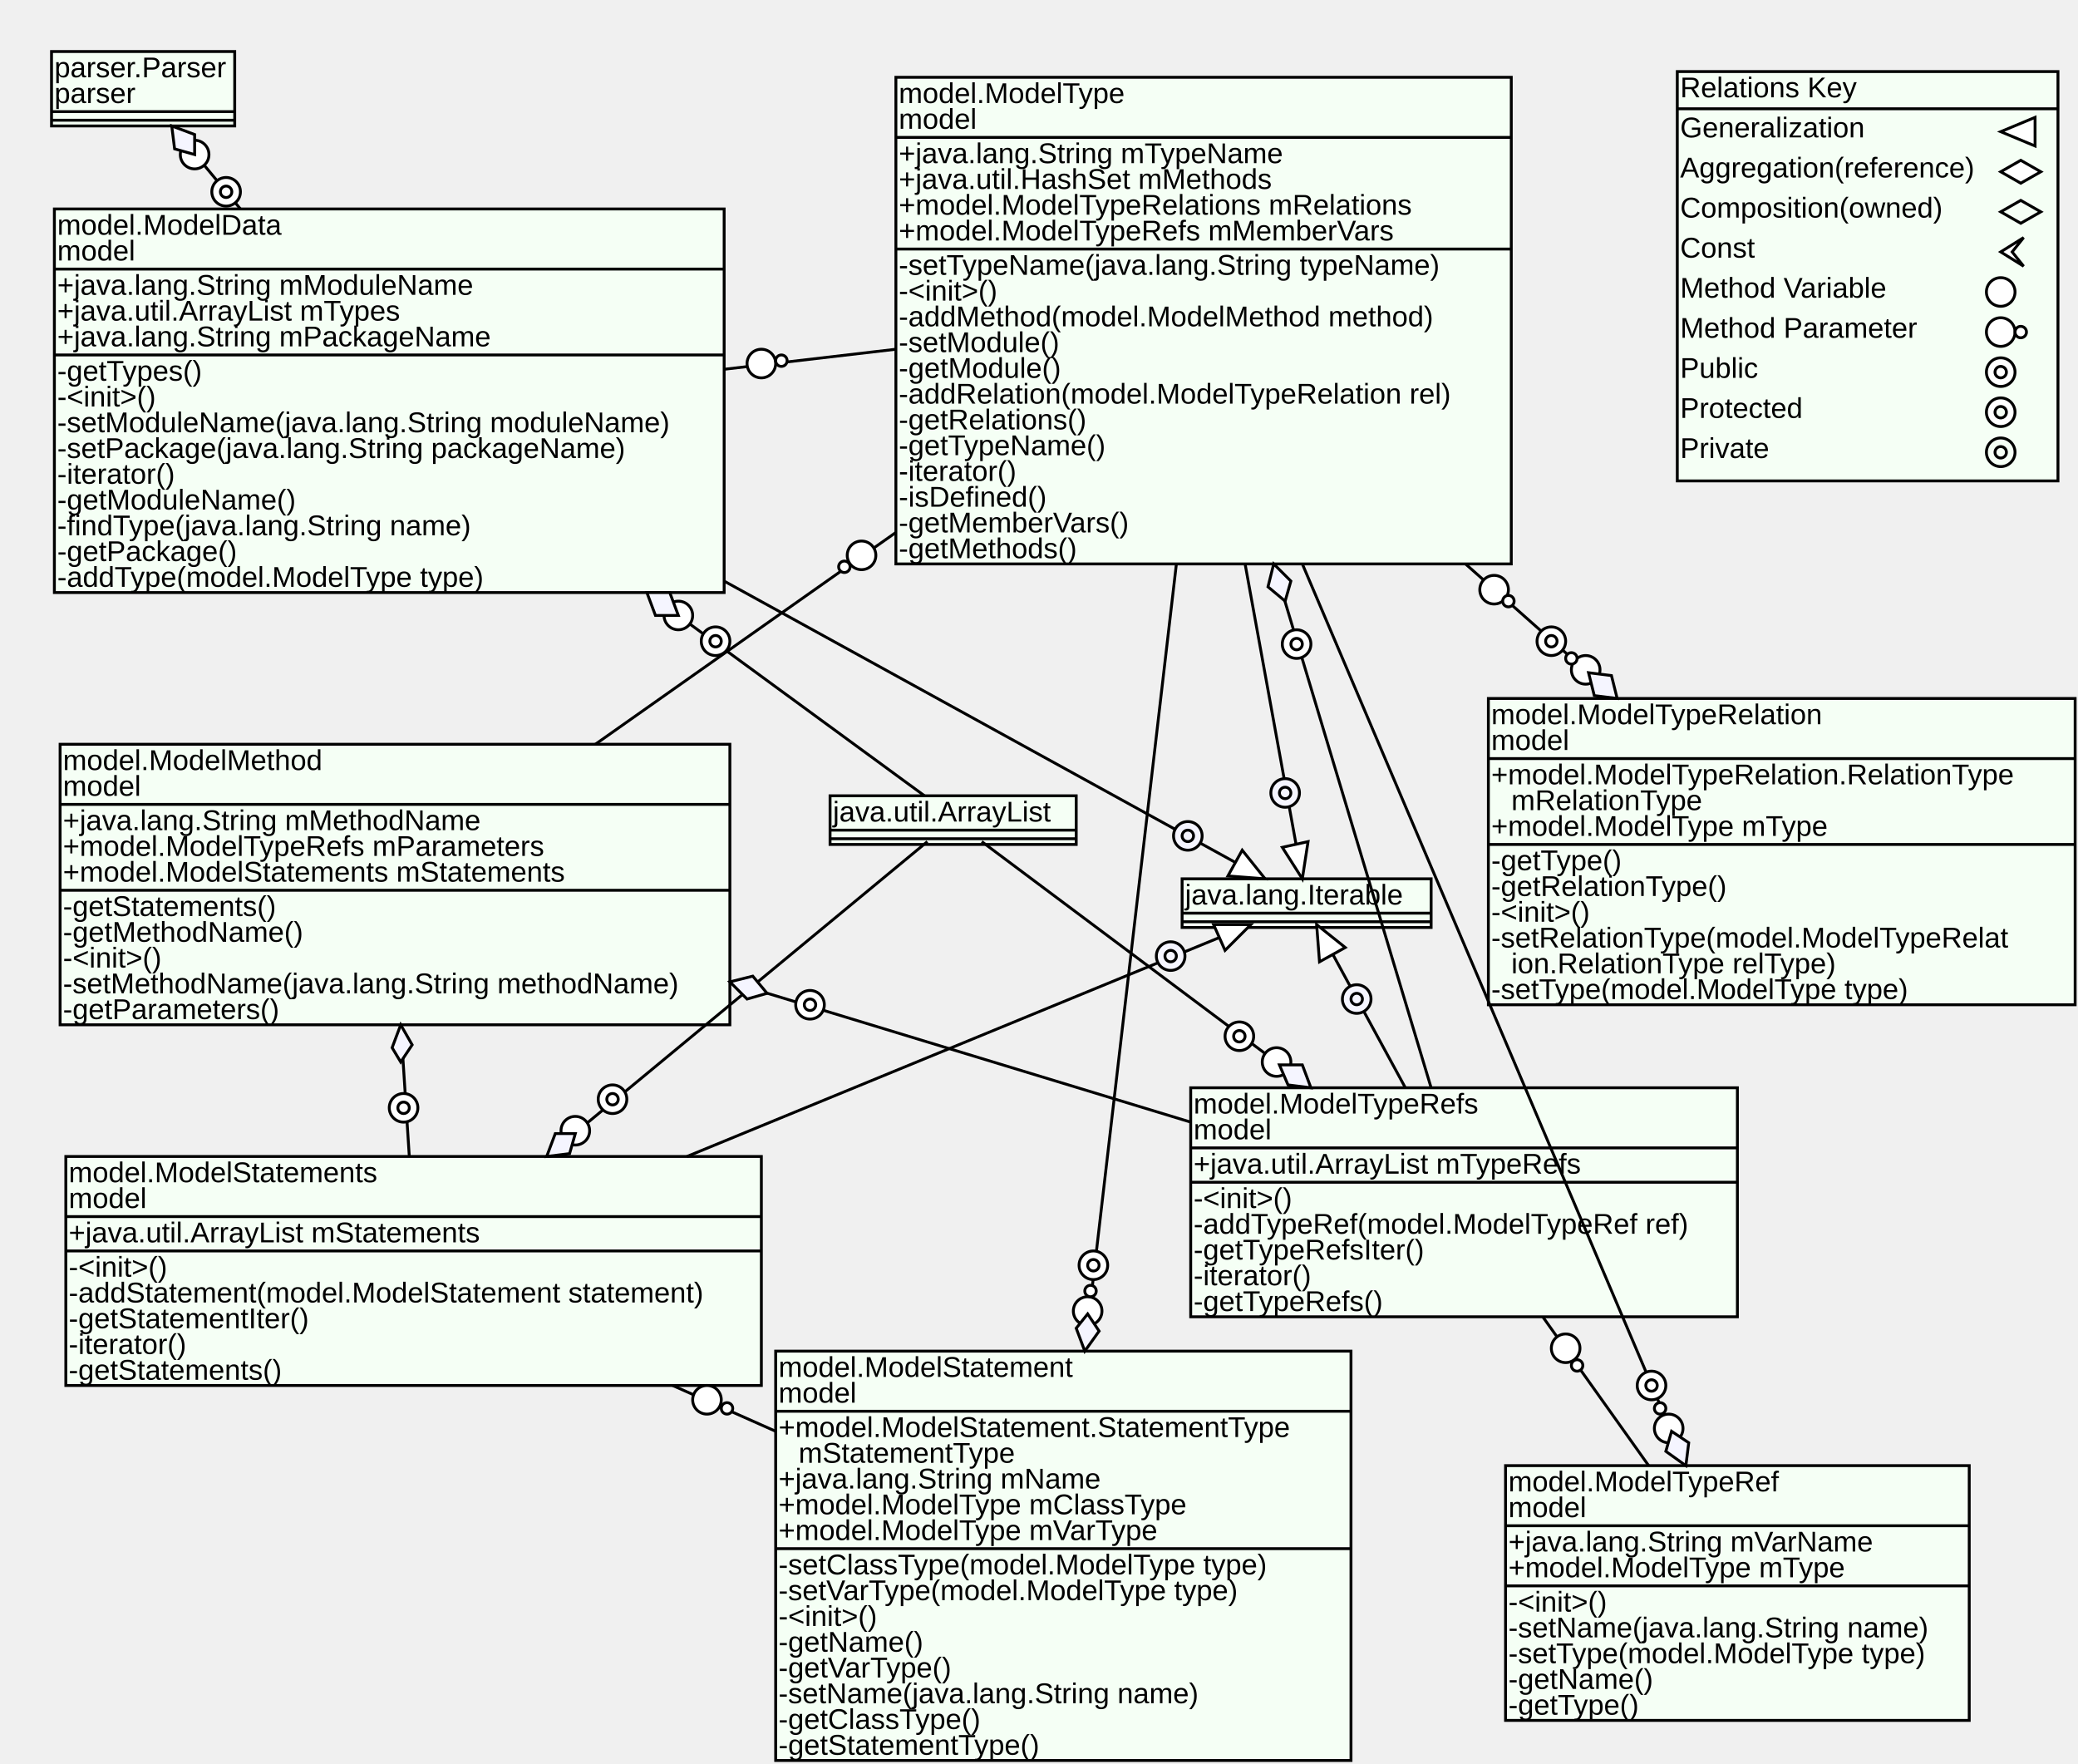
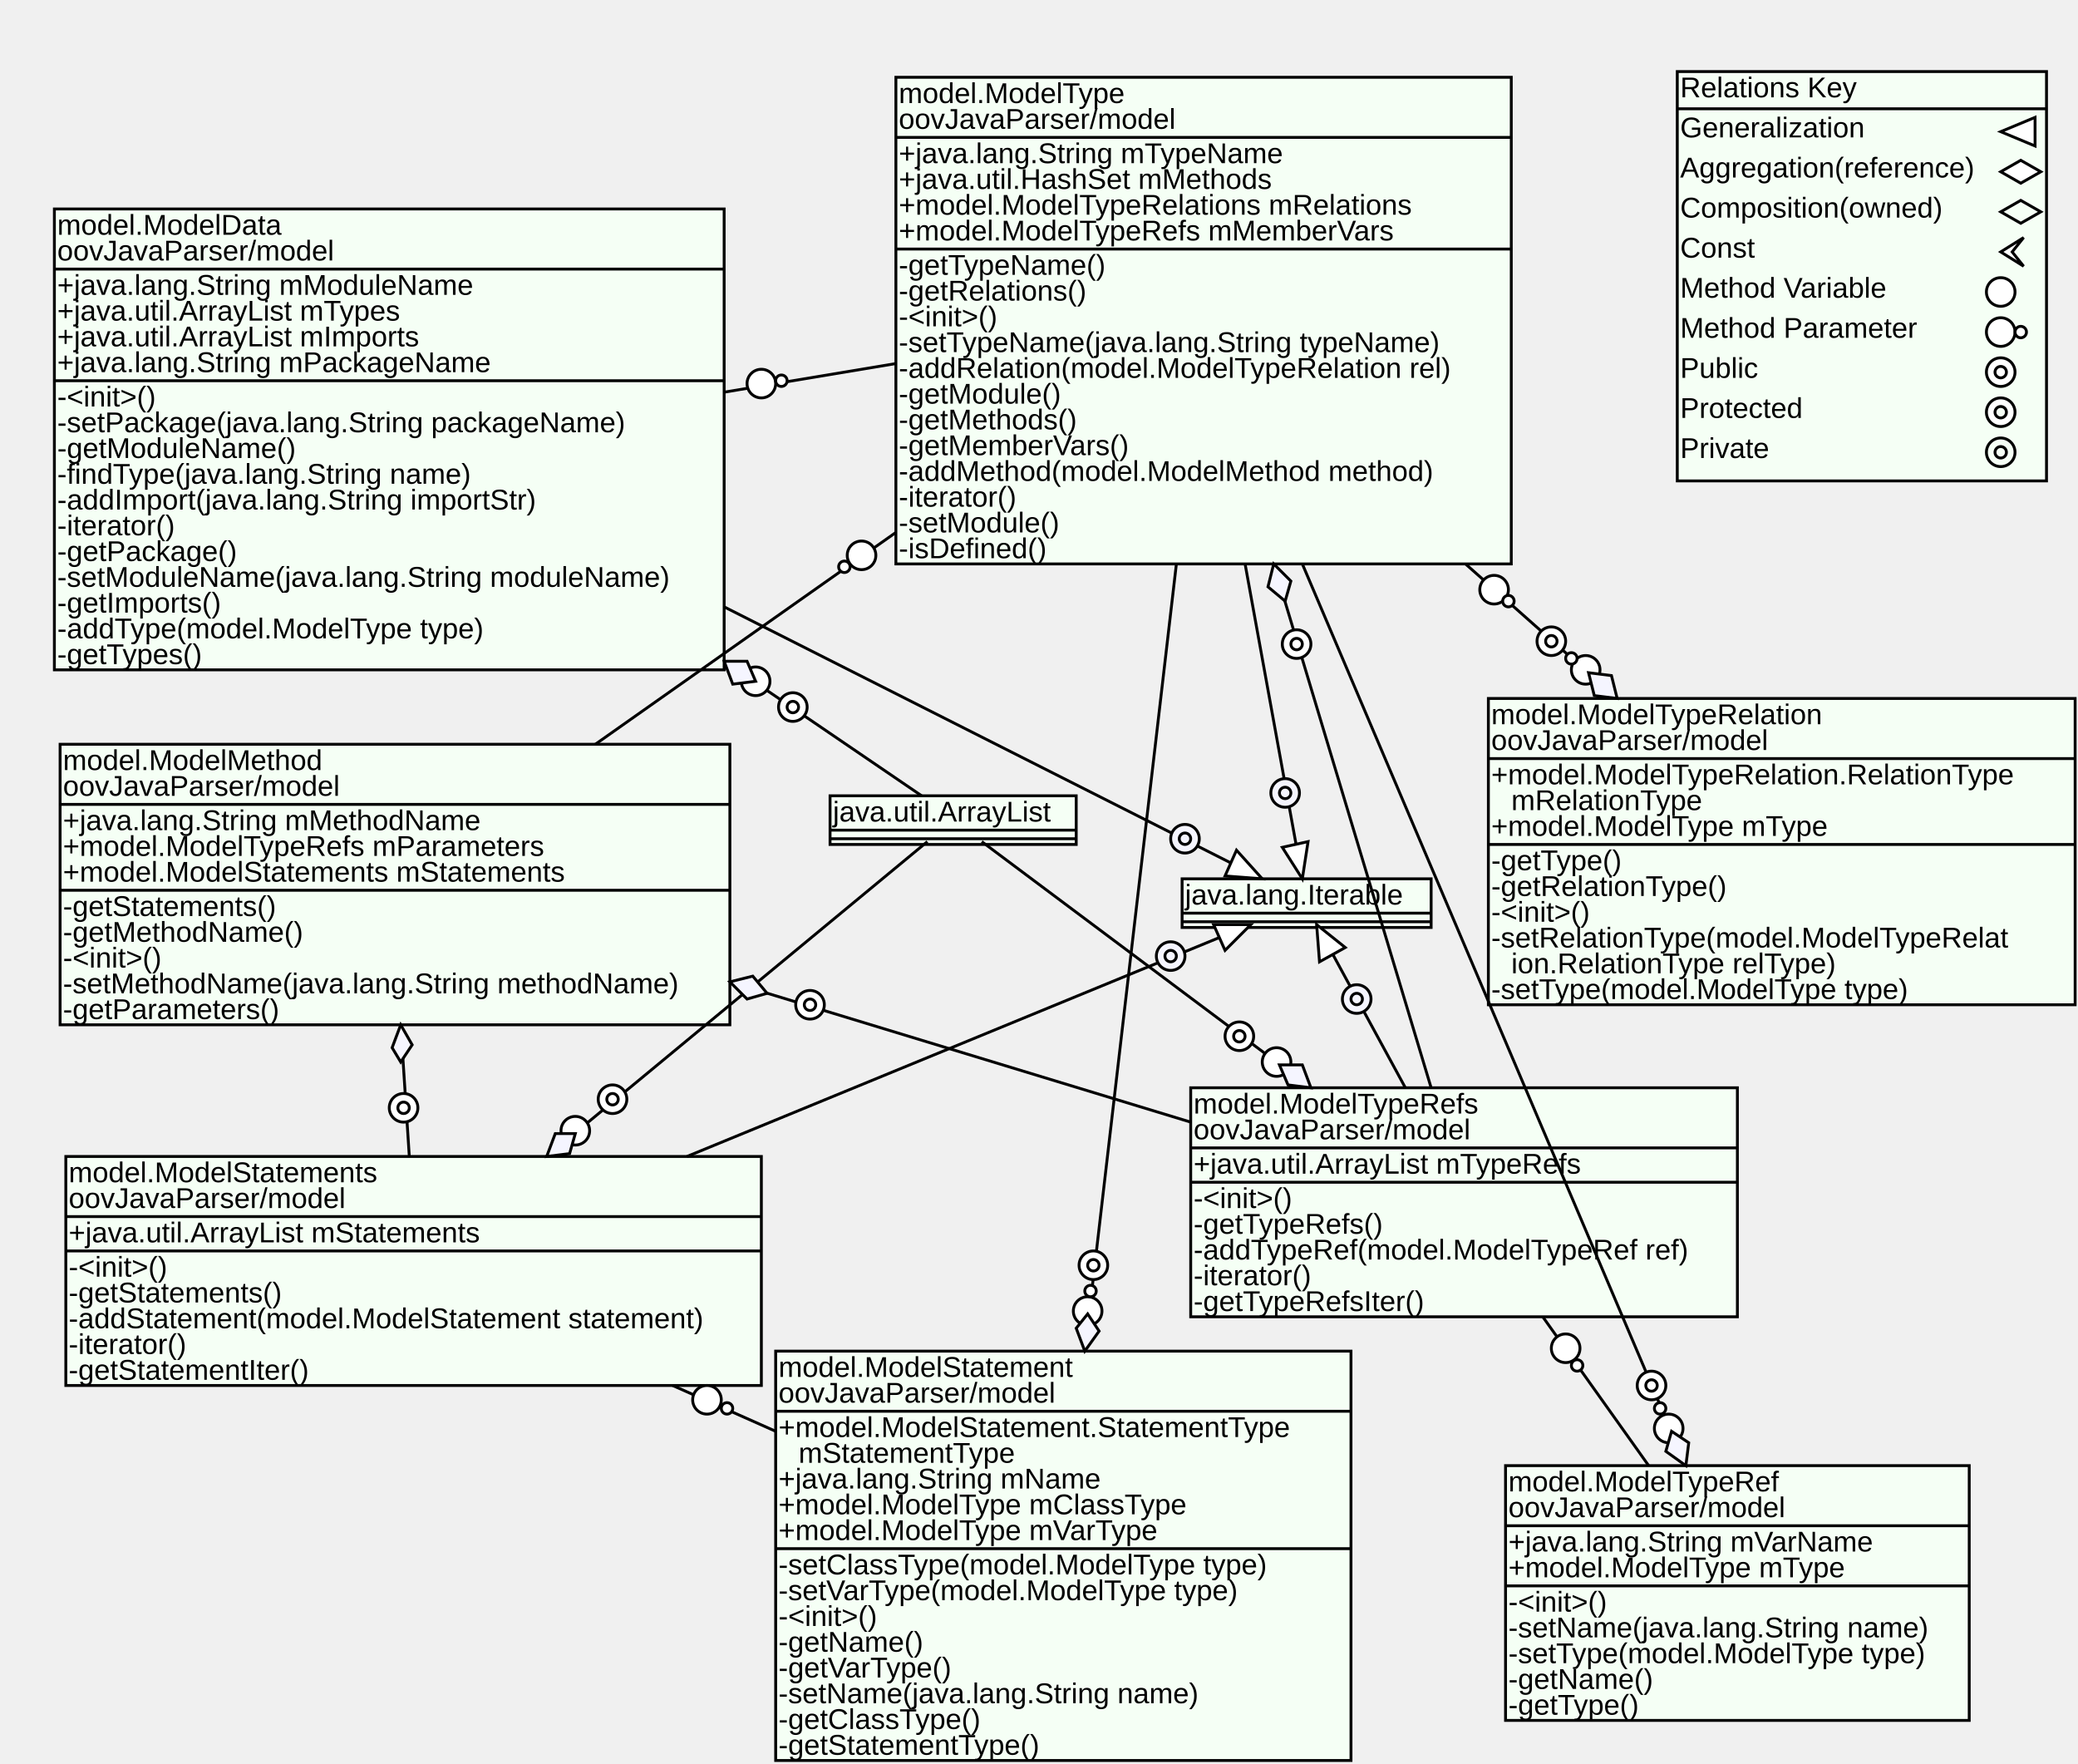
<svg xmlns="http://www.w3.org/2000/svg" version="1.1" font-family="Arial, Helvetica, sans-serif" font-size="10.00" width="726" height="616">
  <g fill="#f5fff5" stroke="#000000" style="stroke-width:1">
-     <rect x="586" y="25" width="133" height="143" />
-     <line x1="586" y1="38" x2="719" y2="38" />
+     <rect x="586" y="25" width="129" height="143" />
+     <line x1="586" y1="38" x2="715" y2="38" />
    <polygon points="699,46 711,51 711,41 699,46 " style="fill:#ffffff" />
    <polygon points="699,60 706,64 713,60 706,56 699,60 " style="fill:#ffffff" />
    <polygon points="699,74 706,78 713,74 706,70 699,74 " style="fill:#0" />
    <polygon points="699,88 707,93 703,88 707,83 699,88 " style="fill:#ffffff" />
    <circle cx="699" cy="102" r="5" style="fill:#ffffff" />
    <circle cx="699" cy="116" r="5" style="fill:#ffffff" />
    <circle cx="706" cy="116" r="2" style="fill:#ffffff" />
    <circle cx="699" cy="130" r="5" style="fill:#ffffff" />
    <circle cx="699" cy="130" r="2" style="fill:#ffffff" />
    <circle cx="699" cy="144" r="5" style="fill:#ffffff" />
    <circle cx="699" cy="144" r="2" style="fill:#0" />
    <circle cx="699" cy="158" r="5" style="fill:#0" />
    <circle cx="699" cy="158" r="2" style="fill:#0" />
  </g>
  <g stroke="none">
    <text x="587" y="34">Relations Key</text>
    <text x="587" y="48">Generalization</text>
    <text x="587" y="62">Aggregation(reference)</text>
    <text x="587" y="76">Composition(owned)</text>
    <text x="587" y="90">Const</text>
    <text x="587" y="104">Method Variable</text>
    <text x="587" y="118">Method Parameter</text>
    <text x="587" y="132">Public</text>
    <text x="587" y="146">Protected</text>
    <text x="587" y="160">Private</text>
  </g>
  <g fill="#f5fff5" stroke="#000000" style="stroke-width:1">
-     <rect x="19" y="73" width="234" height="134" />
+     <rect x="19" y="73" width="234" height="161" />
    <line x1="19" y1="94" x2="253" y2="94" />
-     <line x1="19" y1="124" x2="253" y2="124" />
+     <line x1="19" y1="133" x2="253" y2="133" />
  </g>
  <g stroke="none">
    <text x="20" y="82">model.ModelData</text>
-     <text x="20" y="91">model</text>
+     <text x="20" y="91">oovJavaParser/model</text>
    <text x="20" y="103">+java.lang.String mModuleName</text>
    <text x="20" y="112">+java.util.ArrayList mTypes</text>
-     <text x="20" y="121">+java.lang.String mPackageName</text>
-     <text x="20" y="133">-getTypes()</text>
+     <text x="20" y="121">+java.util.ArrayList mImports</text>
+     <text x="20" y="130">+java.lang.String mPackageName</text>
    <text x="20" y="142">-&lt;init&gt;()</text>
-     <text x="20" y="151">-setModuleName(java.lang.String moduleName)</text>
-     <text x="20" y="160">-setPackage(java.lang.String packageName)</text>
-     <text x="20" y="169">-iterator()</text>
-     <text x="20" y="178">-getModuleName()</text>
-     <text x="20" y="187">-findType(java.lang.String name)</text>
+     <text x="20" y="151">-setPackage(java.lang.String packageName)</text>
+     <text x="20" y="160">-getModuleName()</text>
+     <text x="20" y="169">-findType(java.lang.String name)</text>
+     <text x="20" y="178">-addImport(java.lang.String importStr)</text>
+     <text x="20" y="187">-iterator()</text>
    <text x="20" y="196">-getPackage()</text>
-     <text x="20" y="205">-addType(model.ModelType type)</text>
+     <text x="20" y="205">-setModuleName(java.lang.String moduleName)</text>
+     <text x="20" y="214">-getImports()</text>
+     <text x="20" y="223">-addType(model.ModelType type)</text>
+     <text x="20" y="232">-getTypes()</text>
  </g>
  <g stroke="none" font-style="italic">
</g>
  <g fill="#f5fff5" stroke="#000000" style="stroke-width:1">
    <rect x="290" y="278" width="86" height="17" />
    <line x1="290" y1="290" x2="376" y2="290" />
    <line x1="290" y1="293" x2="376" y2="293" />
  </g>
  <g stroke="none">
    <text x="291" y="287">java.util.ArrayList</text>
  </g>
  <g stroke="none" font-style="italic">
</g>
  <g fill="#f5fff5" stroke="#000000" style="stroke-width:1">
    <rect x="413" y="307" width="87" height="17" />
    <line x1="413" y1="319" x2="500" y2="319" />
    <line x1="413" y1="322" x2="500" y2="322" />
  </g>
  <g stroke="none">
    <text x="414" y="316">java.lang.Iterable</text>
  </g>
  <g stroke="none" font-style="italic">
</g>
  <g fill="#f5fff5" stroke="#000000" style="stroke-width:1">
    <rect x="313" y="27" width="215" height="170" />
    <line x1="313" y1="48" x2="528" y2="48" />
    <line x1="313" y1="87" x2="528" y2="87" />
  </g>
  <g stroke="none">
    <text x="314" y="36">model.ModelType</text>
-     <text x="314" y="45">model</text>
+     <text x="314" y="45">oovJavaParser/model</text>
    <text x="314" y="57">+java.lang.String mTypeName</text>
    <text x="314" y="66">+java.util.HashSet mMethods</text>
    <text x="314" y="75">+model.ModelTypeRelations mRelations</text>
    <text x="314" y="84">+model.ModelTypeRefs mMemberVars</text>
-     <text x="314" y="96">-setTypeName(java.lang.String typeName)</text>
-     <text x="314" y="105">-&lt;init&gt;()</text>
-     <text x="314" y="114">-addMethod(model.ModelMethod method)</text>
-     <text x="314" y="123">-setModule()</text>
-     <text x="314" y="132">-getModule()</text>
-     <text x="314" y="141">-addRelation(model.ModelTypeRelation rel)</text>
-     <text x="314" y="150">-getRelations()</text>
-     <text x="314" y="159">-getTypeName()</text>
-     <text x="314" y="168">-iterator()</text>
-     <text x="314" y="177">-isDefined()</text>
-     <text x="314" y="186">-getMemberVars()</text>
-     <text x="314" y="195">-getMethods()</text>
-   </g>
-   <g stroke="none" font-style="italic">
- </g>
-   <g fill="#f5fff5" stroke="#000000" style="stroke-width:1">
-     <rect x="18" y="18" width="64" height="26" />
-     <line x1="18" y1="39" x2="82" y2="39" />
-     <line x1="18" y1="42" x2="82" y2="42" />
-   </g>
-   <g stroke="none">
-     <text x="19" y="27">parser.Parser</text>
-     <text x="19" y="36">parser</text>
+     <text x="314" y="96">-getTypeName()</text>
+     <text x="314" y="105">-getRelations()</text>
+     <text x="314" y="114">-&lt;init&gt;()</text>
+     <text x="314" y="123">-setTypeName(java.lang.String typeName)</text>
+     <text x="314" y="132">-addRelation(model.ModelTypeRelation rel)</text>
+     <text x="314" y="141">-getModule()</text>
+     <text x="314" y="150">-getMethods()</text>
+     <text x="314" y="159">-getMemberVars()</text>
+     <text x="314" y="168">-addMethod(model.ModelMethod method)</text>
+     <text x="314" y="177">-iterator()</text>
+     <text x="314" y="186">-setModule()</text>
+     <text x="314" y="195">-isDefined()</text>
  </g>
  <g stroke="none" font-style="italic">
</g>
  <g fill="#f5fff5" stroke="#000000" style="stroke-width:1">
    <rect x="21" y="260" width="234" height="98" />
    <line x1="21" y1="281" x2="255" y2="281" />
    <line x1="21" y1="311" x2="255" y2="311" />
  </g>
  <g stroke="none">
    <text x="22" y="269">model.ModelMethod</text>
-     <text x="22" y="278">model</text>
+     <text x="22" y="278">oovJavaParser/model</text>
    <text x="22" y="290">+java.lang.String mMethodName</text>
    <text x="22" y="299">+model.ModelTypeRefs mParameters</text>
    <text x="22" y="308">+model.ModelStatements mStatements</text>
    <text x="22" y="320">-getStatements()</text>
    <text x="22" y="329">-getMethodName()</text>
    <text x="22" y="338">-&lt;init&gt;()</text>
    <text x="22" y="347">-setMethodName(java.lang.String methodName)</text>
    <text x="22" y="356">-getParameters()</text>
  </g>
  <g stroke="none" font-style="italic">
</g>
  <g fill="#f5fff5" stroke="#000000" style="stroke-width:1">
    <rect x="271" y="472" width="201" height="143" />
    <line x1="271" y1="493" x2="472" y2="493" />
    <line x1="271" y1="541" x2="472" y2="541" />
  </g>
  <g stroke="none">
    <text x="272" y="481">model.ModelStatement</text>
-     <text x="272" y="490">model</text>
+     <text x="272" y="490">oovJavaParser/model</text>
    <text x="272" y="502">+model.ModelStatement.StatementType </text>
    <text x="279" y="511">mStatementType</text>
    <text x="272" y="520">+java.lang.String mName</text>
    <text x="272" y="529">+model.ModelType mClassType</text>
    <text x="272" y="538">+model.ModelType mVarType</text>
    <text x="272" y="550">-setClassType(model.ModelType type)</text>
    <text x="272" y="559">-setVarType(model.ModelType type)</text>
    <text x="272" y="568">-&lt;init&gt;()</text>
    <text x="272" y="577">-getName()</text>
    <text x="272" y="586">-getVarType()</text>
    <text x="272" y="595">-setName(java.lang.String name)</text>
    <text x="272" y="604">-getClassType()</text>
    <text x="272" y="613">-getStatementType()</text>
  </g>
  <g stroke="none" font-style="italic">
</g>
  <g fill="#f5fff5" stroke="#000000" style="stroke-width:1">
    <rect x="526" y="512" width="162" height="89" />
    <line x1="526" y1="533" x2="688" y2="533" />
    <line x1="526" y1="554" x2="688" y2="554" />
  </g>
  <g stroke="none">
    <text x="527" y="521">model.ModelTypeRef</text>
-     <text x="527" y="530">model</text>
+     <text x="527" y="530">oovJavaParser/model</text>
    <text x="527" y="542">+java.lang.String mVarName</text>
    <text x="527" y="551">+model.ModelType mType</text>
    <text x="527" y="563">-&lt;init&gt;()</text>
    <text x="527" y="572">-setName(java.lang.String name)</text>
    <text x="527" y="581">-setType(model.ModelType type)</text>
    <text x="527" y="590">-getName()</text>
    <text x="527" y="599">-getType()</text>
  </g>
  <g stroke="none" font-style="italic">
</g>
  <g fill="#f5fff5" stroke="#000000" style="stroke-width:1">
    <rect x="520" y="244" width="205" height="107" />
    <line x1="520" y1="265" x2="725" y2="265" />
    <line x1="520" y1="295" x2="725" y2="295" />
  </g>
  <g stroke="none">
    <text x="521" y="253">model.ModelTypeRelation</text>
-     <text x="521" y="262">model</text>
+     <text x="521" y="262">oovJavaParser/model</text>
    <text x="521" y="274">+model.ModelTypeRelation.RelationType</text>
    <text x="528" y="283"> mRelationType</text>
    <text x="521" y="292">+model.ModelType mType</text>
    <text x="521" y="304">-getType()</text>
    <text x="521" y="313">-getRelationType()</text>
    <text x="521" y="322">-&lt;init&gt;()</text>
    <text x="521" y="331">-setRelationType(model.ModelTypeRelat</text>
    <text x="528" y="340">ion.RelationType relType)</text>
    <text x="521" y="349">-setType(model.ModelType type)</text>
  </g>
  <g stroke="none" font-style="italic">
</g>
  <g fill="#f5fff5" stroke="#000000" style="stroke-width:1">
    <rect x="416" y="380" width="191" height="80" />
    <line x1="416" y1="401" x2="607" y2="401" />
    <line x1="416" y1="413" x2="607" y2="413" />
  </g>
  <g stroke="none">
    <text x="417" y="389">model.ModelTypeRefs</text>
-     <text x="417" y="398">model</text>
+     <text x="417" y="398">oovJavaParser/model</text>
    <text x="417" y="410">+java.util.ArrayList mTypeRefs</text>
    <text x="417" y="422">-&lt;init&gt;()</text>
-     <text x="417" y="431">-addTypeRef(model.ModelTypeRef ref)</text>
-     <text x="417" y="440">-getTypeRefsIter()</text>
+     <text x="417" y="431">-getTypeRefs()</text>
+     <text x="417" y="440">-addTypeRef(model.ModelTypeRef ref)</text>
    <text x="417" y="449">-iterator()</text>
-     <text x="417" y="458">-getTypeRefs()</text>
+     <text x="417" y="458">-getTypeRefsIter()</text>
  </g>
  <g stroke="none" font-style="italic">
</g>
  <g fill="#f5fff5" stroke="#000000" style="stroke-width:1">
    <rect x="23" y="404" width="243" height="80" />
    <line x1="23" y1="425" x2="266" y2="425" />
    <line x1="23" y1="437" x2="266" y2="437" />
  </g>
  <g stroke="none">
    <text x="24" y="413">model.ModelStatements</text>
-     <text x="24" y="422">model</text>
+     <text x="24" y="422">oovJavaParser/model</text>
    <text x="24" y="434">+java.util.ArrayList mStatements</text>
    <text x="24" y="446">-&lt;init&gt;()</text>
-     <text x="24" y="455">-addStatement(model.ModelStatement statement)</text>
-     <text x="24" y="464">-getStatementIter()</text>
+     <text x="24" y="455">-getStatements()</text>
+     <text x="24" y="464">-addStatement(model.ModelStatement statement)</text>
    <text x="24" y="473">-iterator()</text>
-     <text x="24" y="482">-getStatements()</text>
+     <text x="24" y="482">-getStatementIter()</text>
  </g>
  <g stroke="none" font-style="italic">
</g>
  <g fill="#f5f5ff" stroke="#000000" style="stroke-width:1">
-     <line x1="226" y1="207" x2="323" y2="278" />
-     <circle cx="237" cy="215" r="5" style="fill:#ffffff" />
-     <circle cx="250" cy="224" r="5" style="fill:#ffffff" />
-     <circle cx="250" cy="224" r="2" style="fill:#ffffff" />
-     <polygon points="226,207 229,215 237,215 234,207 226,207 " style="fill:#0" />
-     <line x1="253" y1="203" x2="442" y2="307" />
-     <circle cx="415" cy="292" r="5" style="fill:#0" />
-     <circle cx="415" cy="292" r="2" style="fill:#0" />
-     <polygon points="442,307 434,297 429,306 442,307 " style="fill:#ffffff" />
-     <line x1="253" y1="129" x2="313" y2="122" />
-     <circle cx="266" cy="127" r="5" style="fill:#ffffff" />
-     <circle cx="273" cy="126" r="2" style="fill:#ffffff" />
-     <line x1="84" y1="73" x2="60" y2="44" />
-     <circle cx="68" cy="54" r="5" style="fill:#ffffff" />
-     <circle cx="79" cy="67" r="5" style="fill:#ffffff" />
-     <circle cx="79" cy="67" r="2" style="fill:#ffffff" />
-     <polygon points="60,44 61,52 68,54 68,47 60,44 " style="fill:#0" />
+     <line x1="253" y1="231" x2="322" y2="278" />
+     <circle cx="264" cy="238" r="5" style="fill:#ffffff" />
+     <circle cx="277" cy="247" r="5" style="fill:#ffffff" />
+     <circle cx="277" cy="247" r="2" style="fill:#ffffff" />
+     <polygon points="253,231 256,239 264,238 261,231 253,231 " style="fill:#0" />
+     <line x1="253" y1="212" x2="441" y2="307" />
+     <circle cx="414" cy="293" r="5" style="fill:#0" />
+     <circle cx="414" cy="293" r="2" style="fill:#0" />
+     <polygon points="441,307 432,297 428,306 441,307 " style="fill:#ffffff" />
+     <line x1="253" y1="137" x2="313" y2="127" />
+     <circle cx="266" cy="134" r="5" style="fill:#ffffff" />
+     <circle cx="273" cy="133" r="2" style="fill:#ffffff" />
    <line x1="343" y1="294" x2="458" y2="380" />
    <circle cx="446" cy="371" r="5" style="fill:#ffffff" />
    <circle cx="433" cy="362" r="5" style="fill:#ffffff" />
    <circle cx="433" cy="362" r="2" style="fill:#ffffff" />
    <polygon points="458,380 455,372 447,372 450,379 458,380 " style="fill:#0" />
    <line x1="324" y1="294" x2="191" y2="404" />
    <circle cx="201" cy="395" r="5" style="fill:#ffffff" />
    <circle cx="214" cy="384" r="5" style="fill:#ffffff" />
    <circle cx="214" cy="384" r="2" style="fill:#ffffff" />
    <polygon points="191,404 199,403 201,396 194,396 191,404 " style="fill:#0" />
    <line x1="455" y1="307" x2="435" y2="197" />
    <circle cx="449" cy="277" r="5" style="fill:#0" />
    <circle cx="449" cy="277" r="2" style="fill:#0" />
    <polygon points="455,307 457,294 448,296 455,307 " style="fill:#ffffff" />
    <line x1="460" y1="323" x2="491" y2="380" />
    <circle cx="474" cy="349" r="5" style="fill:#0" />
    <circle cx="474" cy="349" r="2" style="fill:#0" />
    <polygon points="460,323 461,336 470,331 460,323 " style="fill:#ffffff" />
    <line x1="437" y1="323" x2="240" y2="404" />
    <circle cx="409" cy="334" r="5" style="fill:#0" />
    <circle cx="409" cy="334" r="2" style="fill:#0" />
    <polygon points="437,323 424,323 428,332 437,323 " style="fill:#ffffff" />
    <line x1="313" y1="186" x2="208" y2="260" />
    <circle cx="301" cy="194" r="5" style="fill:#ffffff" />
    <circle cx="295" cy="198" r="2" style="fill:#ffffff" />
    <line x1="411" y1="197" x2="379" y2="472" />
    <circle cx="380" cy="458" r="5" style="fill:#ffffff" />
    <circle cx="381" cy="451" r="2" style="fill:#ffffff" />
    <circle cx="382" cy="442" r="5" style="fill:#ffffff" />
    <circle cx="382" cy="442" r="2" style="fill:#ffffff" />
    <polygon points="379,472 384,465 380,459 376,464 379,472 " style="fill:#0" />
    <line x1="455" y1="197" x2="589" y2="512" />
    <circle cx="583" cy="499" r="5" style="fill:#ffffff" />
    <circle cx="580" cy="492" r="2" style="fill:#ffffff" />
    <circle cx="577" cy="484" r="5" style="fill:#ffffff" />
    <circle cx="577" cy="484" r="2" style="fill:#ffffff" />
    <polygon points="589,512 590,504 584,500 582,507 589,512 " style="fill:#0" />
    <line x1="512" y1="197" x2="565" y2="244" />
    <circle cx="522" cy="206" r="5" style="fill:#ffffff" />
    <circle cx="527" cy="210" r="2" style="fill:#ffffff" />
    <circle cx="554" cy="234" r="5" style="fill:#ffffff" />
    <circle cx="549" cy="230" r="2" style="fill:#ffffff" />
    <circle cx="542" cy="224" r="5" style="fill:#ffffff" />
    <circle cx="542" cy="224" r="2" style="fill:#ffffff" />
    <polygon points="565,244 563,236 555,235 557,243 565,244 " style="fill:#0" />
    <line x1="445" y1="197" x2="500" y2="380" />
    <circle cx="453" cy="225" r="5" style="fill:#ffffff" />
    <circle cx="453" cy="225" r="2" style="fill:#ffffff" />
    <polygon points="445,197 443,205 449,210 451,203 445,197 " style="fill:#0" />
    <line x1="255" y1="343" x2="416" y2="392" />
    <circle cx="283" cy="351" r="5" style="fill:#ffffff" />
    <circle cx="283" cy="351" r="2" style="fill:#ffffff" />
    <polygon points="255,343 261,349 268,347 263,341 255,343 " style="fill:#0" />
    <line x1="140" y1="358" x2="143" y2="404" />
    <circle cx="141" cy="387" r="5" style="fill:#ffffff" />
    <circle cx="141" cy="387" r="2" style="fill:#ffffff" />
    <polygon points="140,358 137,366 140,371 144,365 140,358 " style="fill:#0" />
    <line x1="271" y1="500" x2="235" y2="484" />
    <circle cx="247" cy="489" r="5" style="fill:#ffffff" />
    <circle cx="254" cy="492" r="2" style="fill:#ffffff" />
    <line x1="576" y1="512" x2="539" y2="460" />
    <circle cx="547" cy="471" r="5" style="fill:#ffffff" />
    <circle cx="551" cy="477" r="2" style="fill:#ffffff" />
  </g>
</svg>
